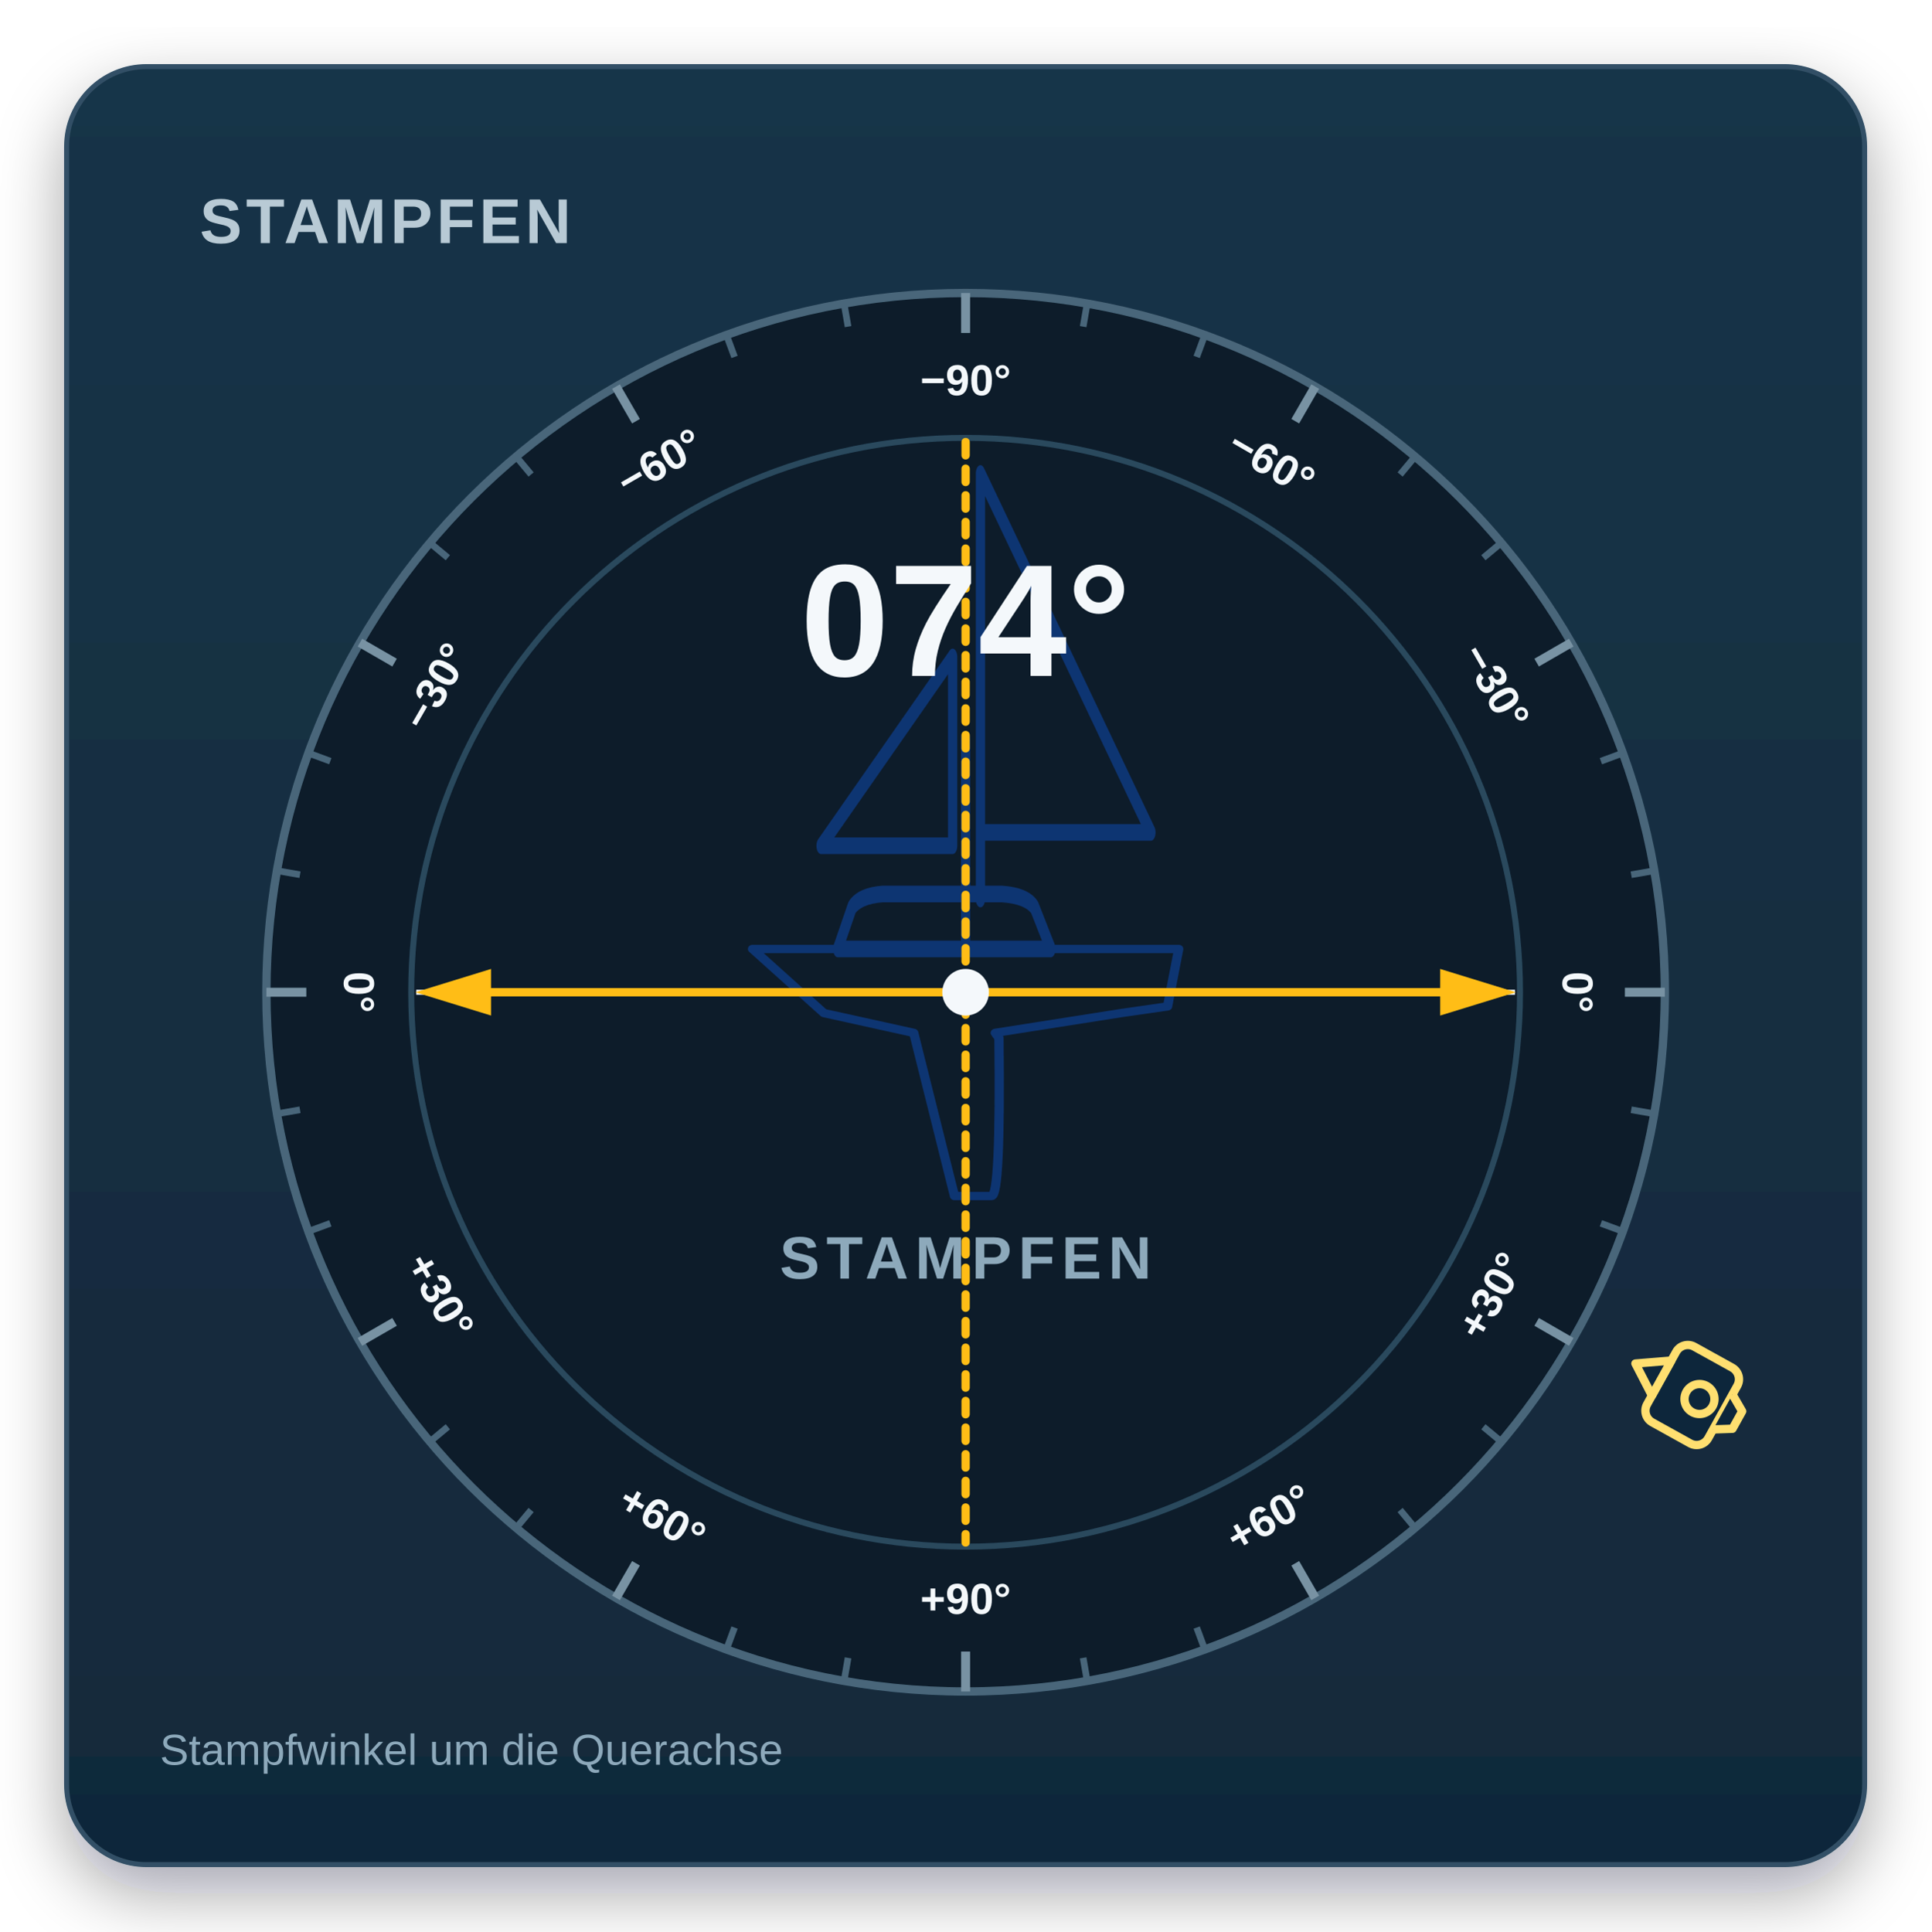
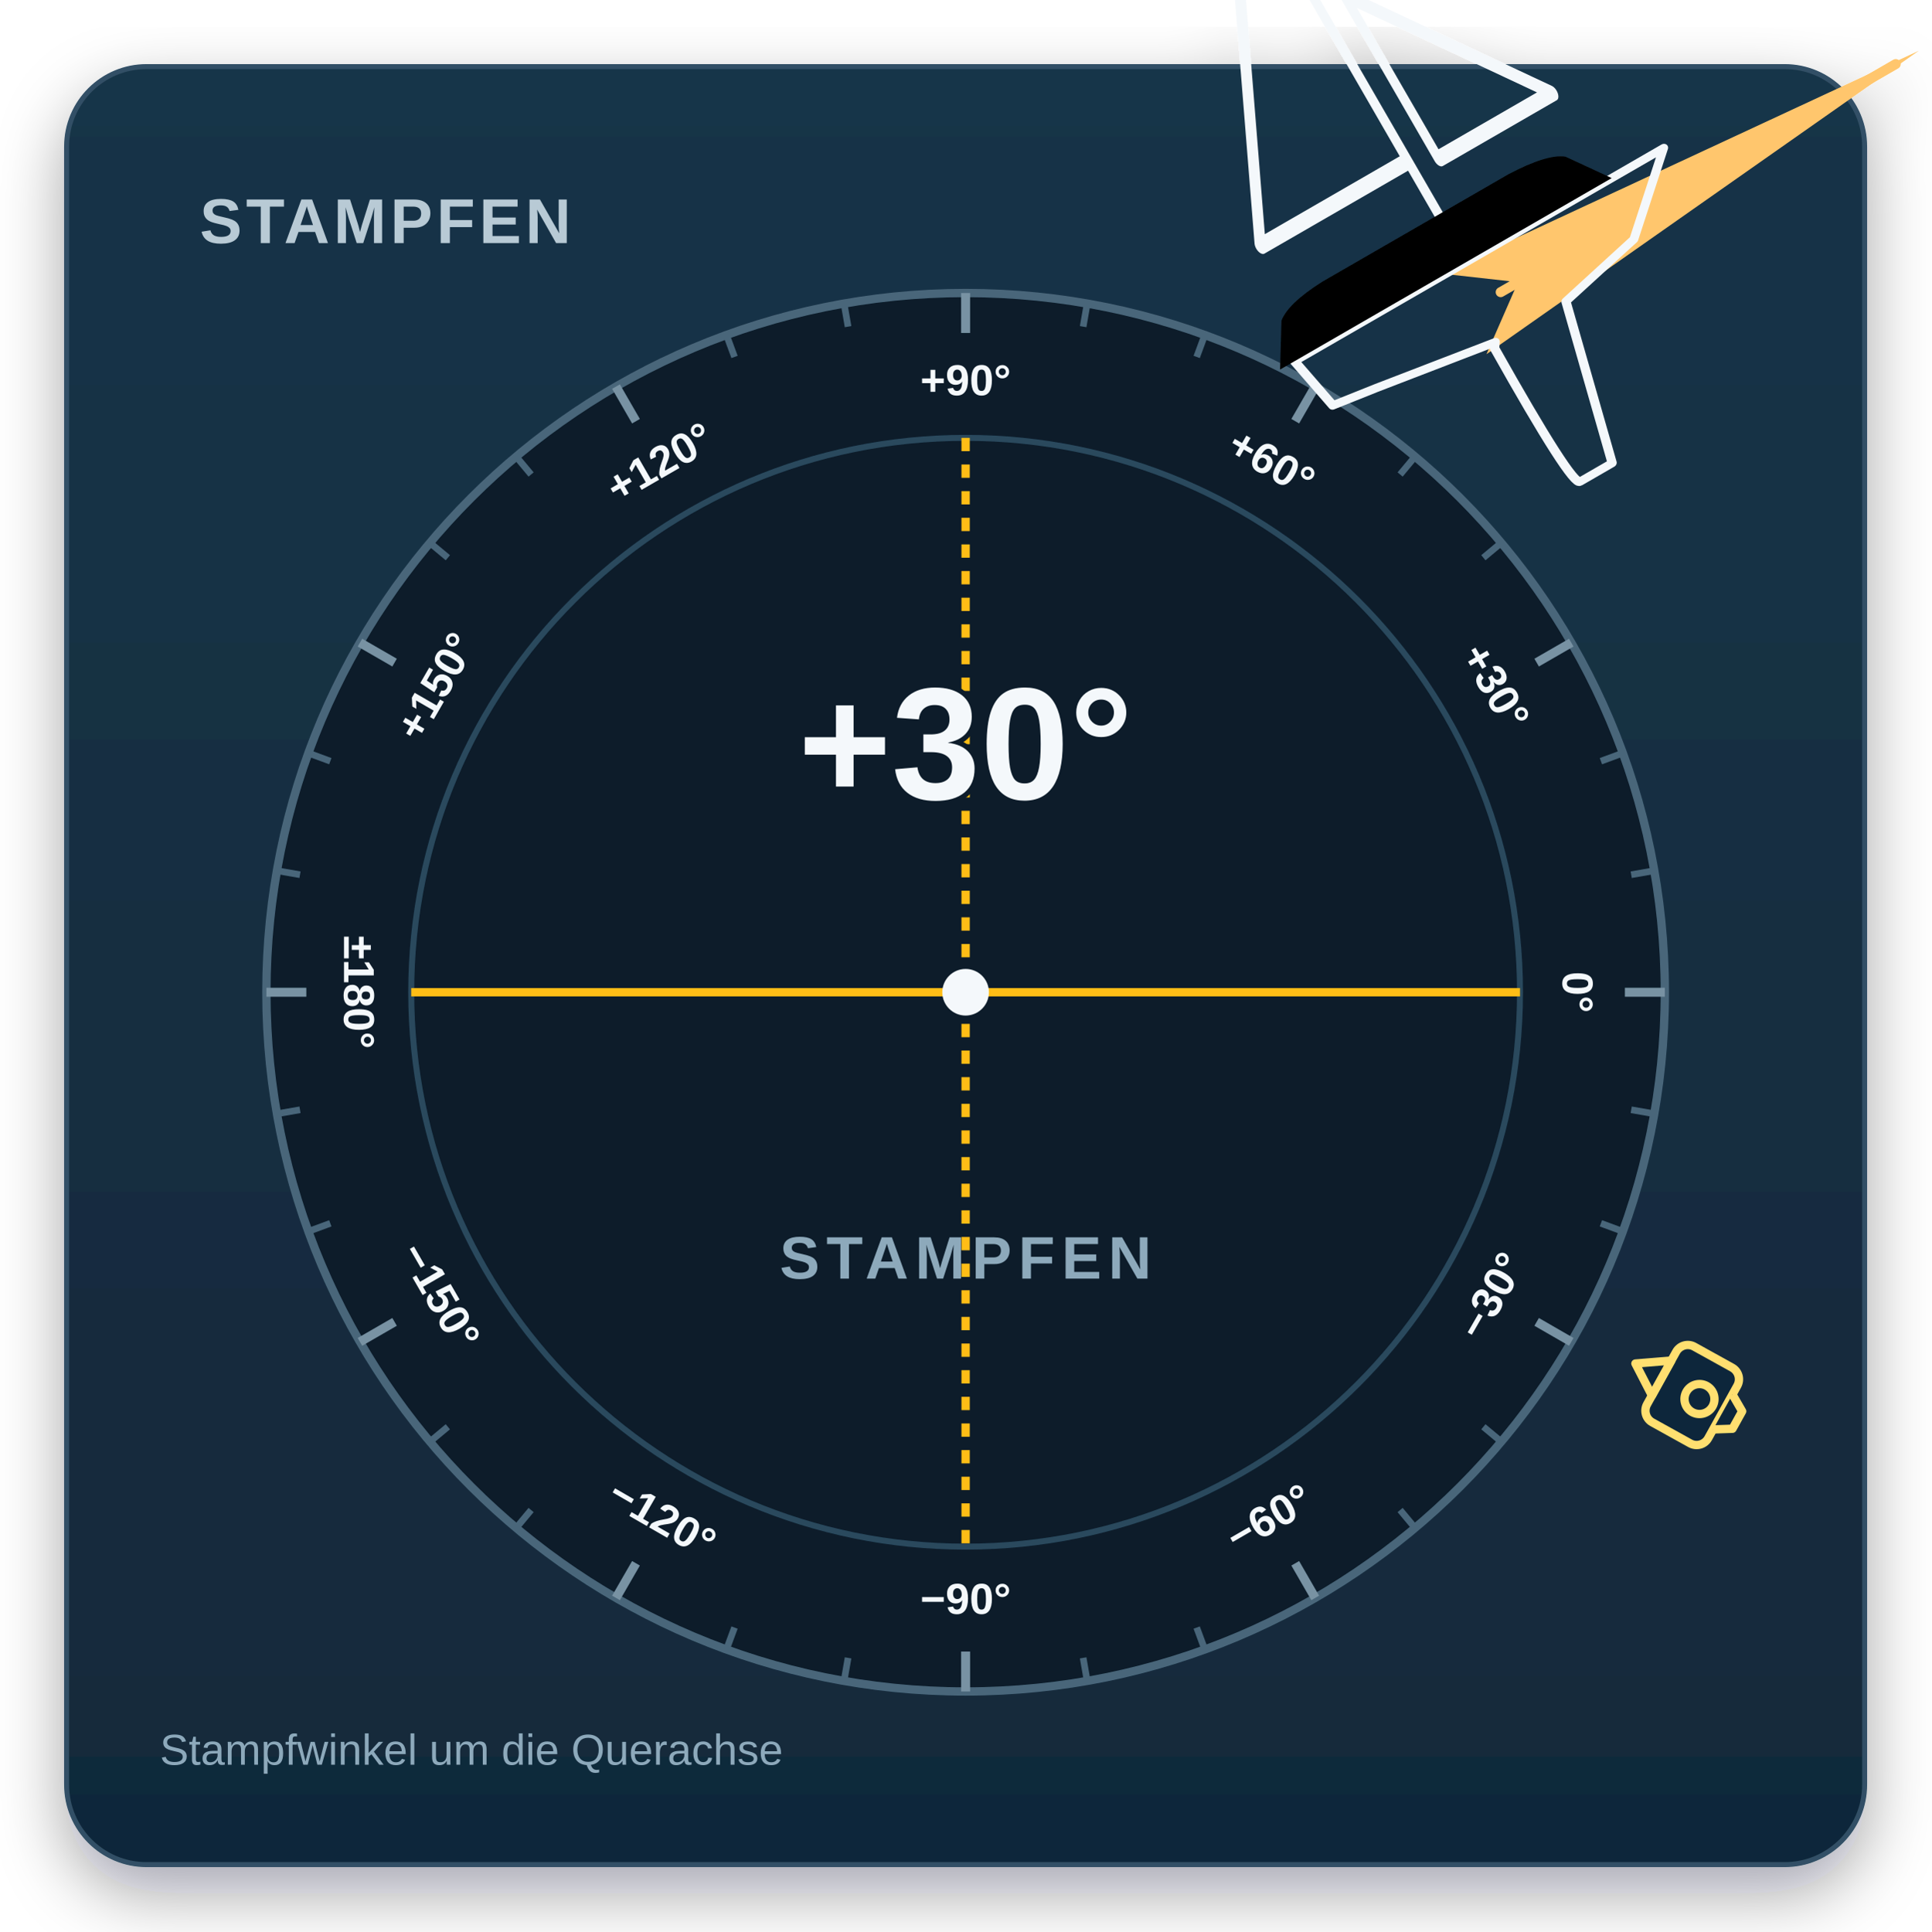
<svg xmlns="http://www.w3.org/2000/svg" width="580" height="580" viewBox="22 112 580 580" role="img" aria-labelledby="title desc">
  <defs>
    <linearGradient id="card" x1="0" y1="0" x2="0" y2="1">
      <stop offset="0" stop-color="#193448" />
      <stop offset="1" stop-color="#11283a" />
    </linearGradient>
    <filter id="shadow" x="-20%" y="-20%" width="140%" height="150%">
      <feDropShadow dx="0" dy="8" stdDeviation="10" flood-color="#000814" flood-opacity=".35" />
    </filter>
    <style>
      text { font-family: "Segoe UI", Arial, sans-serif; fill: #f4f8fb; }
      .card { fill: url(#card); stroke: #315066; stroke-width: 1.5; }
      .card-title { font-size: 19px; font-weight: 700; letter-spacing: 1.2px; fill: #b8cad5; }
      .small { font-size: 13px; fill: #8da9bb; }
-       .dial-value { font-size: 48px; font-weight: 700; }
+       .dial-value { font-size: 48px; font-weight: 700; stroke: #0b1c2a; stroke-width: 3px; paint-order: stroke; stroke-linejoin: round; }
      .dial-caption { font-size: 17px; fill: #9eb4c2; }
      .dial-code { font-size: 18px; font-weight: 700; letter-spacing: 2px; fill: #8da9bb; }
      .tick-minor { stroke: #49667a; stroke-width: 2; }
      .tick-major { stroke: #7892a3; stroke-width: 2.7; }
      .camera { fill: #11283a; stroke: #ffdf70; stroke-width: 2.5; stroke-linejoin: round; }
    </style>
  </defs>
  <g id="master_widget" filter="url(#shadow)">
    <rect class="card" x="42" y="132" width="540" height="540" rx="24" />
    <text x="82" y="185" class="card-title">STAMPFEN</text>
    <text x="70" y="642" class="small">Stampfwinkel um die Querachse</text>
    <g id="compass_face" transform="translate(0 5)">
      <circle cx="312" cy="405" r="210" fill="#0b1c2a" stroke="#49667a" stroke-width="2.5" />
      <circle cx="312" cy="405" r="166.5" fill="none" stroke="#29485d" stroke-width="1.8" />
-       <line id="pitch_zero_line" x1="147" y1="405" x2="477" y2="405" stroke="#f4f8fb" stroke-width="1.5" />
+       <line id="pitch_zero_line" x1="145.5" y1="405" x2="478.5" y2="405" stroke="#ffbd16" stroke-width="2.5" />
+       <line id="pitch_vertical_line" x1="312" y1="238.5" x2="312" y2="571.5" stroke="#ffbd16" stroke-width="2.5" stroke-dasharray="4 4" />
      <g id="pitch_scale_ticks" fill="none">
        <line class="tick-major" x1="312.0" y1="207.0" x2="312.0" y2="195.0" />
        <line class="tick-minor" x1="347.3" y1="205.1" x2="348.5" y2="198.2" />
        <line class="tick-minor" x1="381.4" y1="214.2" x2="383.8" y2="207.7" />
        <line class="tick-major" x1="411.0" y1="233.5" x2="417.0" y2="223.1" />
        <line class="tick-minor" x1="442.5" y1="249.5" x2="447.0" y2="244.1" />
        <line class="tick-minor" x1="467.5" y1="274.5" x2="472.9" y2="270.0" />
        <line class="tick-major" x1="483.5" y1="306.0" x2="493.9" y2="300.0" />
        <line class="tick-minor" x1="502.8" y1="335.6" x2="509.3" y2="333.2" />
        <line class="tick-minor" x1="511.9" y1="369.7" x2="518.8" y2="368.5" />
        <line class="tick-major" x1="510.0" y1="405.0" x2="522.0" y2="405.0" />
        <line class="tick-minor" x1="511.9" y1="440.3" x2="518.8" y2="441.5" />
        <line class="tick-minor" x1="502.8" y1="474.4" x2="509.3" y2="476.8" />
        <line class="tick-major" x1="483.5" y1="504.0" x2="493.9" y2="510.0" />
        <line class="tick-minor" x1="467.5" y1="535.5" x2="472.9" y2="540.0" />
        <line class="tick-minor" x1="442.5" y1="560.5" x2="447.0" y2="565.9" />
        <line class="tick-major" x1="411.0" y1="576.5" x2="417.0" y2="586.9" />
        <line class="tick-minor" x1="381.4" y1="595.8" x2="383.8" y2="602.3" />
        <line class="tick-minor" x1="347.3" y1="604.9" x2="348.5" y2="611.8" />
        <line class="tick-major" x1="312.0" y1="603.0" x2="312.0" y2="615.0" />
        <line class="tick-minor" x1="276.7" y1="604.9" x2="275.5" y2="611.8" />
        <line class="tick-minor" x1="242.6" y1="595.8" x2="240.2" y2="602.3" />
        <line class="tick-major" x1="213.0" y1="576.5" x2="207.0" y2="586.9" />
        <line class="tick-minor" x1="181.5" y1="560.5" x2="177.0" y2="565.9" />
        <line class="tick-minor" x1="156.5" y1="535.5" x2="151.1" y2="540.0" />
        <line class="tick-major" x1="140.5" y1="504.0" x2="130.1" y2="510.0" />
        <line class="tick-minor" x1="121.2" y1="474.4" x2="114.7" y2="476.8" />
        <line class="tick-minor" x1="112.1" y1="440.3" x2="105.2" y2="441.5" />
        <line class="tick-major" x1="114.0" y1="405.0" x2="102.0" y2="405.0" />
        <line class="tick-minor" x1="112.1" y1="369.7" x2="105.2" y2="368.5" />
        <line class="tick-minor" x1="121.2" y1="335.6" x2="114.7" y2="333.2" />
        <line class="tick-major" x1="140.5" y1="306.0" x2="130.1" y2="300.0" />
        <line class="tick-minor" x1="156.5" y1="274.5" x2="151.1" y2="270.0" />
        <line class="tick-minor" x1="181.5" y1="249.5" x2="177.0" y2="244.1" />
        <line class="tick-major" x1="213.0" y1="233.5" x2="207.0" y2="223.1" />
        <line class="tick-minor" x1="242.6" y1="214.2" x2="240.2" y2="207.7" />
        <line class="tick-minor" x1="276.7" y1="205.1" x2="275.5" y2="198.2" />
      </g>
      <g id="pitch_scale_labels" class="small" text-anchor="middle" font-weight="700">
-         <text transform="translate(312 222) rotate(0)" dominant-baseline="middle">−90°</text>
-         <text transform="translate(403.5 246.5) rotate(30)" dominant-baseline="middle">−60°</text>
-         <text transform="translate(470.5 313.5) rotate(60)" dominant-baseline="middle">−30°</text>
+         <text transform="translate(312 222) rotate(0)" dominant-baseline="middle">+90°</text>
+         <text transform="translate(403.5 246.5) rotate(30)" dominant-baseline="middle">+60°</text>
+         <text transform="translate(470.5 313.5) rotate(60)" dominant-baseline="middle">+30°</text>
        <text transform="translate(495 405) rotate(90)" dominant-baseline="middle">0°</text>
-         <text transform="translate(470.5 496.5) rotate(-60)" dominant-baseline="middle">+30°</text>
-         <text transform="translate(403.5 563.5) rotate(-30)" dominant-baseline="middle">+60°</text>
-         <text transform="translate(312 588) rotate(0)" dominant-baseline="middle">+90°</text>
-         <text transform="translate(220.5 563.5) rotate(30)" dominant-baseline="middle">+60°</text>
-         <text transform="translate(153.5 496.5) rotate(60)" dominant-baseline="middle">+30°</text>
-         <text transform="translate(129 405) rotate(90)" dominant-baseline="middle">0°</text>
-         <text transform="translate(153.5 313.5) rotate(-60)" dominant-baseline="middle">−30°</text>
-         <text transform="translate(220.5 246.5) rotate(-30)" dominant-baseline="middle">−60°</text>
+         <text transform="translate(470.5 496.5) rotate(-60)" dominant-baseline="middle">−30°</text>
+         <text transform="translate(403.5 563.5) rotate(-30)" dominant-baseline="middle">−60°</text>
+         <text transform="translate(312 588) rotate(0)" dominant-baseline="middle">−90°</text>
+         <text transform="translate(220.5 563.5) rotate(30)" dominant-baseline="middle">−120°</text>
+         <text transform="translate(153.5 496.5) rotate(60)" dominant-baseline="middle">−150°</text>
+         <text transform="translate(129 405) rotate(90)" dominant-baseline="middle">±180°</text>
+         <text transform="translate(153.5 313.5) rotate(-60)" dominant-baseline="middle">+150°</text>
+         <text transform="translate(220.5 246.5) rotate(-30)" dominant-baseline="middle">+120°</text>
      </g>
-       <g id="stampfen_yacht_icon" transform="translate(152 258)">
-         <g transform="translate(160 0) scale(0.5565217 1) translate(-160 0)" fill="none" stroke="#0b3472" stroke-width="5" stroke-linecap="round" stroke-linejoin="round">
-           <path d="M160 71 V132.5" />
-           <path d="M153 46.3 L82 103 H153 V97 Z" />
-           <path d="M168 -8.8 L260 99 H168 V119 Z" />
-           <g transform="translate(0 152.25) scale(1 0.5) translate(0 -147)">
-             <path d="M45 110.5 H275 L269 145 L244 149 L176 160.9 L178 164 Q179 258.9 174 258.9 H160 Q155 258.9 154 258.9 L132 160.9 L83.5 149 Z" />
+       <g id="stampfen_pose" style="transform: rotate(-30deg); transform-origin: 312px 405px; transform-box: view-box;">
+         <g id="stampfen_yacht_icon" transform="translate(152 258)">
+           <g id="stampfenzeiger" fill="none" stroke="#ffbd16" stroke-width="2.5" stroke-linecap="round" stroke-linejoin="round">
+             <g transform="rotate(90 160 147)" fill="#ffc66d" stroke="#ffc66d">
+               <path d="M160 2 L146 160 L160 141 L174 160 Z" stroke="none" />
+               <line x1="160" y1="147" x2="160" y2="10" stroke-width="3" />
+             </g>
+           </g>
+           <g transform="translate(160 0) scale(-0.5565217 1) translate(-160 0)" fill="none" stroke="#f4f8fb" stroke-width="5" stroke-linecap="round" stroke-linejoin="round">
+             <path d="M153 46.3 L82 103 H153 V97 Z" />
+             <path d="M168 -8.8 L260 99 H168 V119 Z" />
+             <g transform="translate(0 152.25) scale(1 0.5) translate(0 -147)">
+               <path d="M45 110.5 H275 L269 145 L244 149 L176 160.9 L178 164 Q179 258.9 174 258.9 H160 Q155 258.9 154 258.9 L132 160.9 L83.5 149 Z" />
+             </g>
          </g>
          <path d="M91 134 L98.7 121.5 Q103 118 115.1 117.5 H179.7 Q192.9 118 197.2 121.5 L206 134 Z" />
-         </g>
-         <g id="stampfenzeiger" fill="none" stroke="#ffbd16" stroke-width="2.5" stroke-linecap="round" stroke-linejoin="round">
-           <path d="M13.341 147 H306.659" />
-           <path d="M-5.25 147 L17.472 140 L17.472 154 Z" fill="#ffbd16" stroke="none" />
-           <path d="M325.25 147 L302.528 140 L302.528 154 Z" fill="#ffbd16" stroke="none" />
-           <path id="stampfenzeiger_senkrecht" d="M160 -18.25 V312.25" stroke-dasharray="4 4" />
        </g>
      </g>
      <g id="camera_symbol" transform="rotate(119 312 405)" class="camera">
        <rect x="299" y="145" width="26" height="21" rx="4" />
        <path d="M306 145 L309 140 L315 140 L318 145" />
        <path d="M306 166 L312 175 L318 166 Z" />
        <circle cx="312" cy="153" r="4.5" fill="none" />
      </g>
      <circle id="pivot" cx="312" cy="405" r="7" fill="#f4f8fb" />
-       <text id="heading_value" x="312" y="310" text-anchor="middle" class="dial-value">074°</text>
+       <text id="heading_value" x="312" y="347" text-anchor="middle" class="dial-value">+30°</text>
      <text id="heading_code" x="312" y="491" text-anchor="middle" class="dial-code">STAMPFEN</text>
    </g>
  </g>
</svg>
